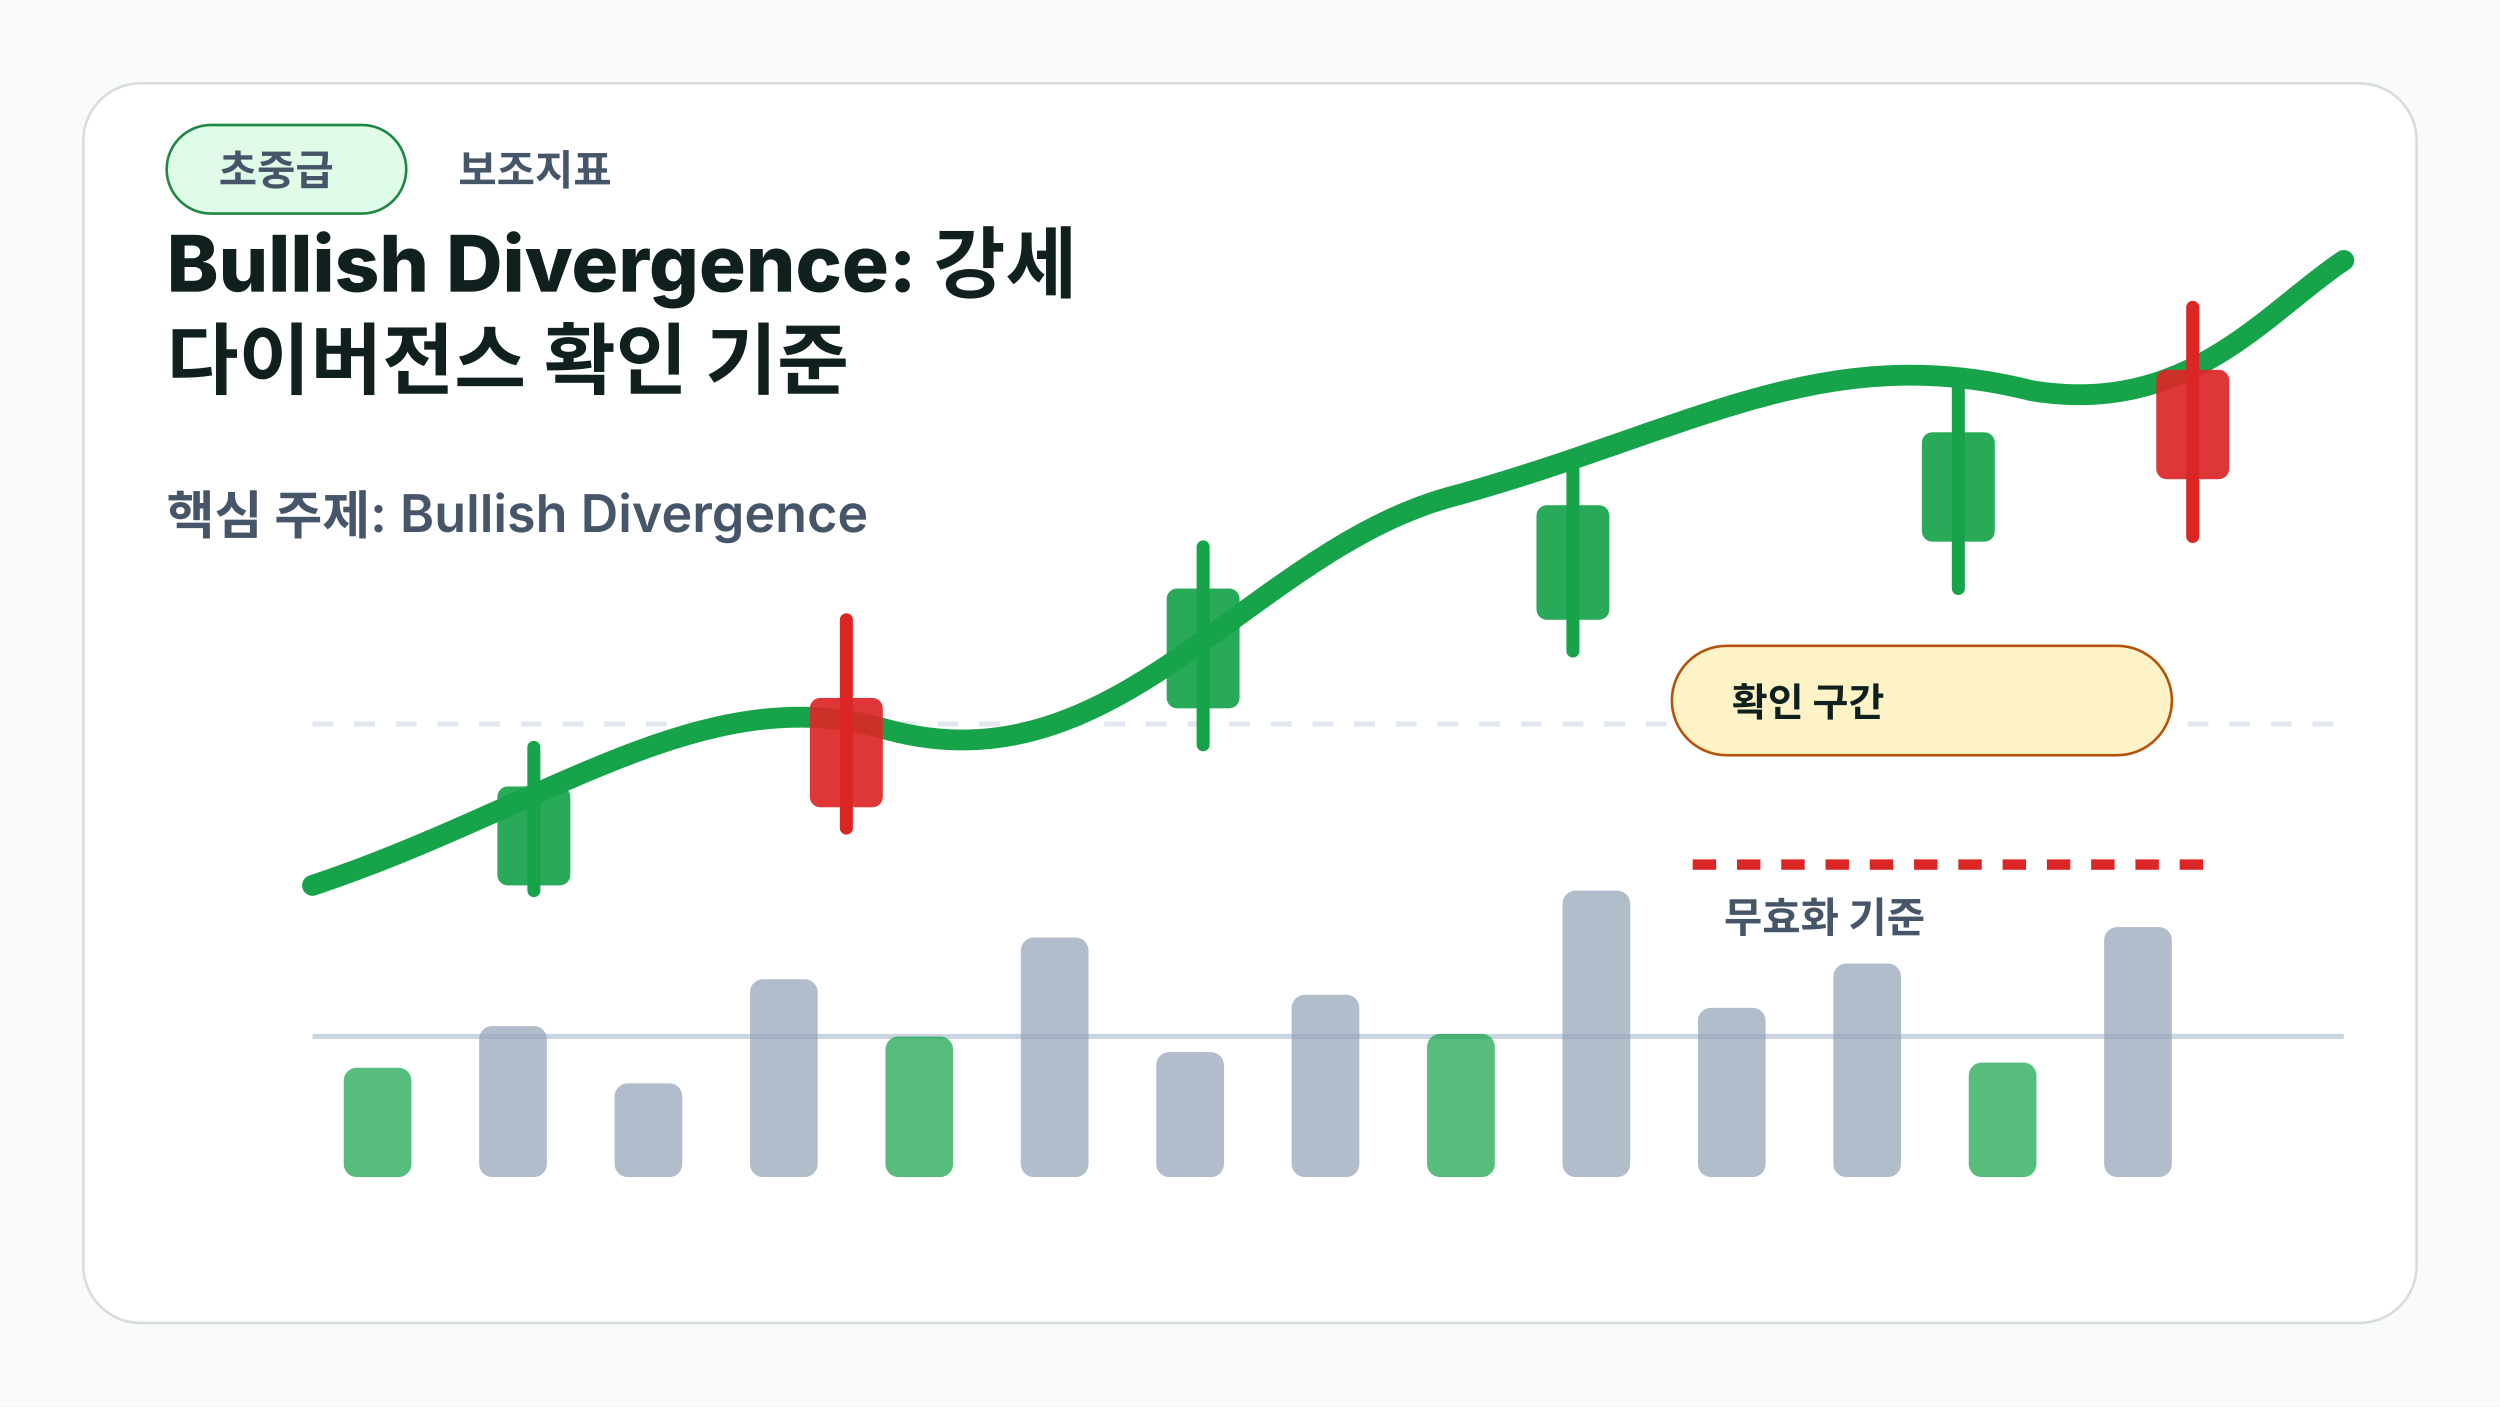
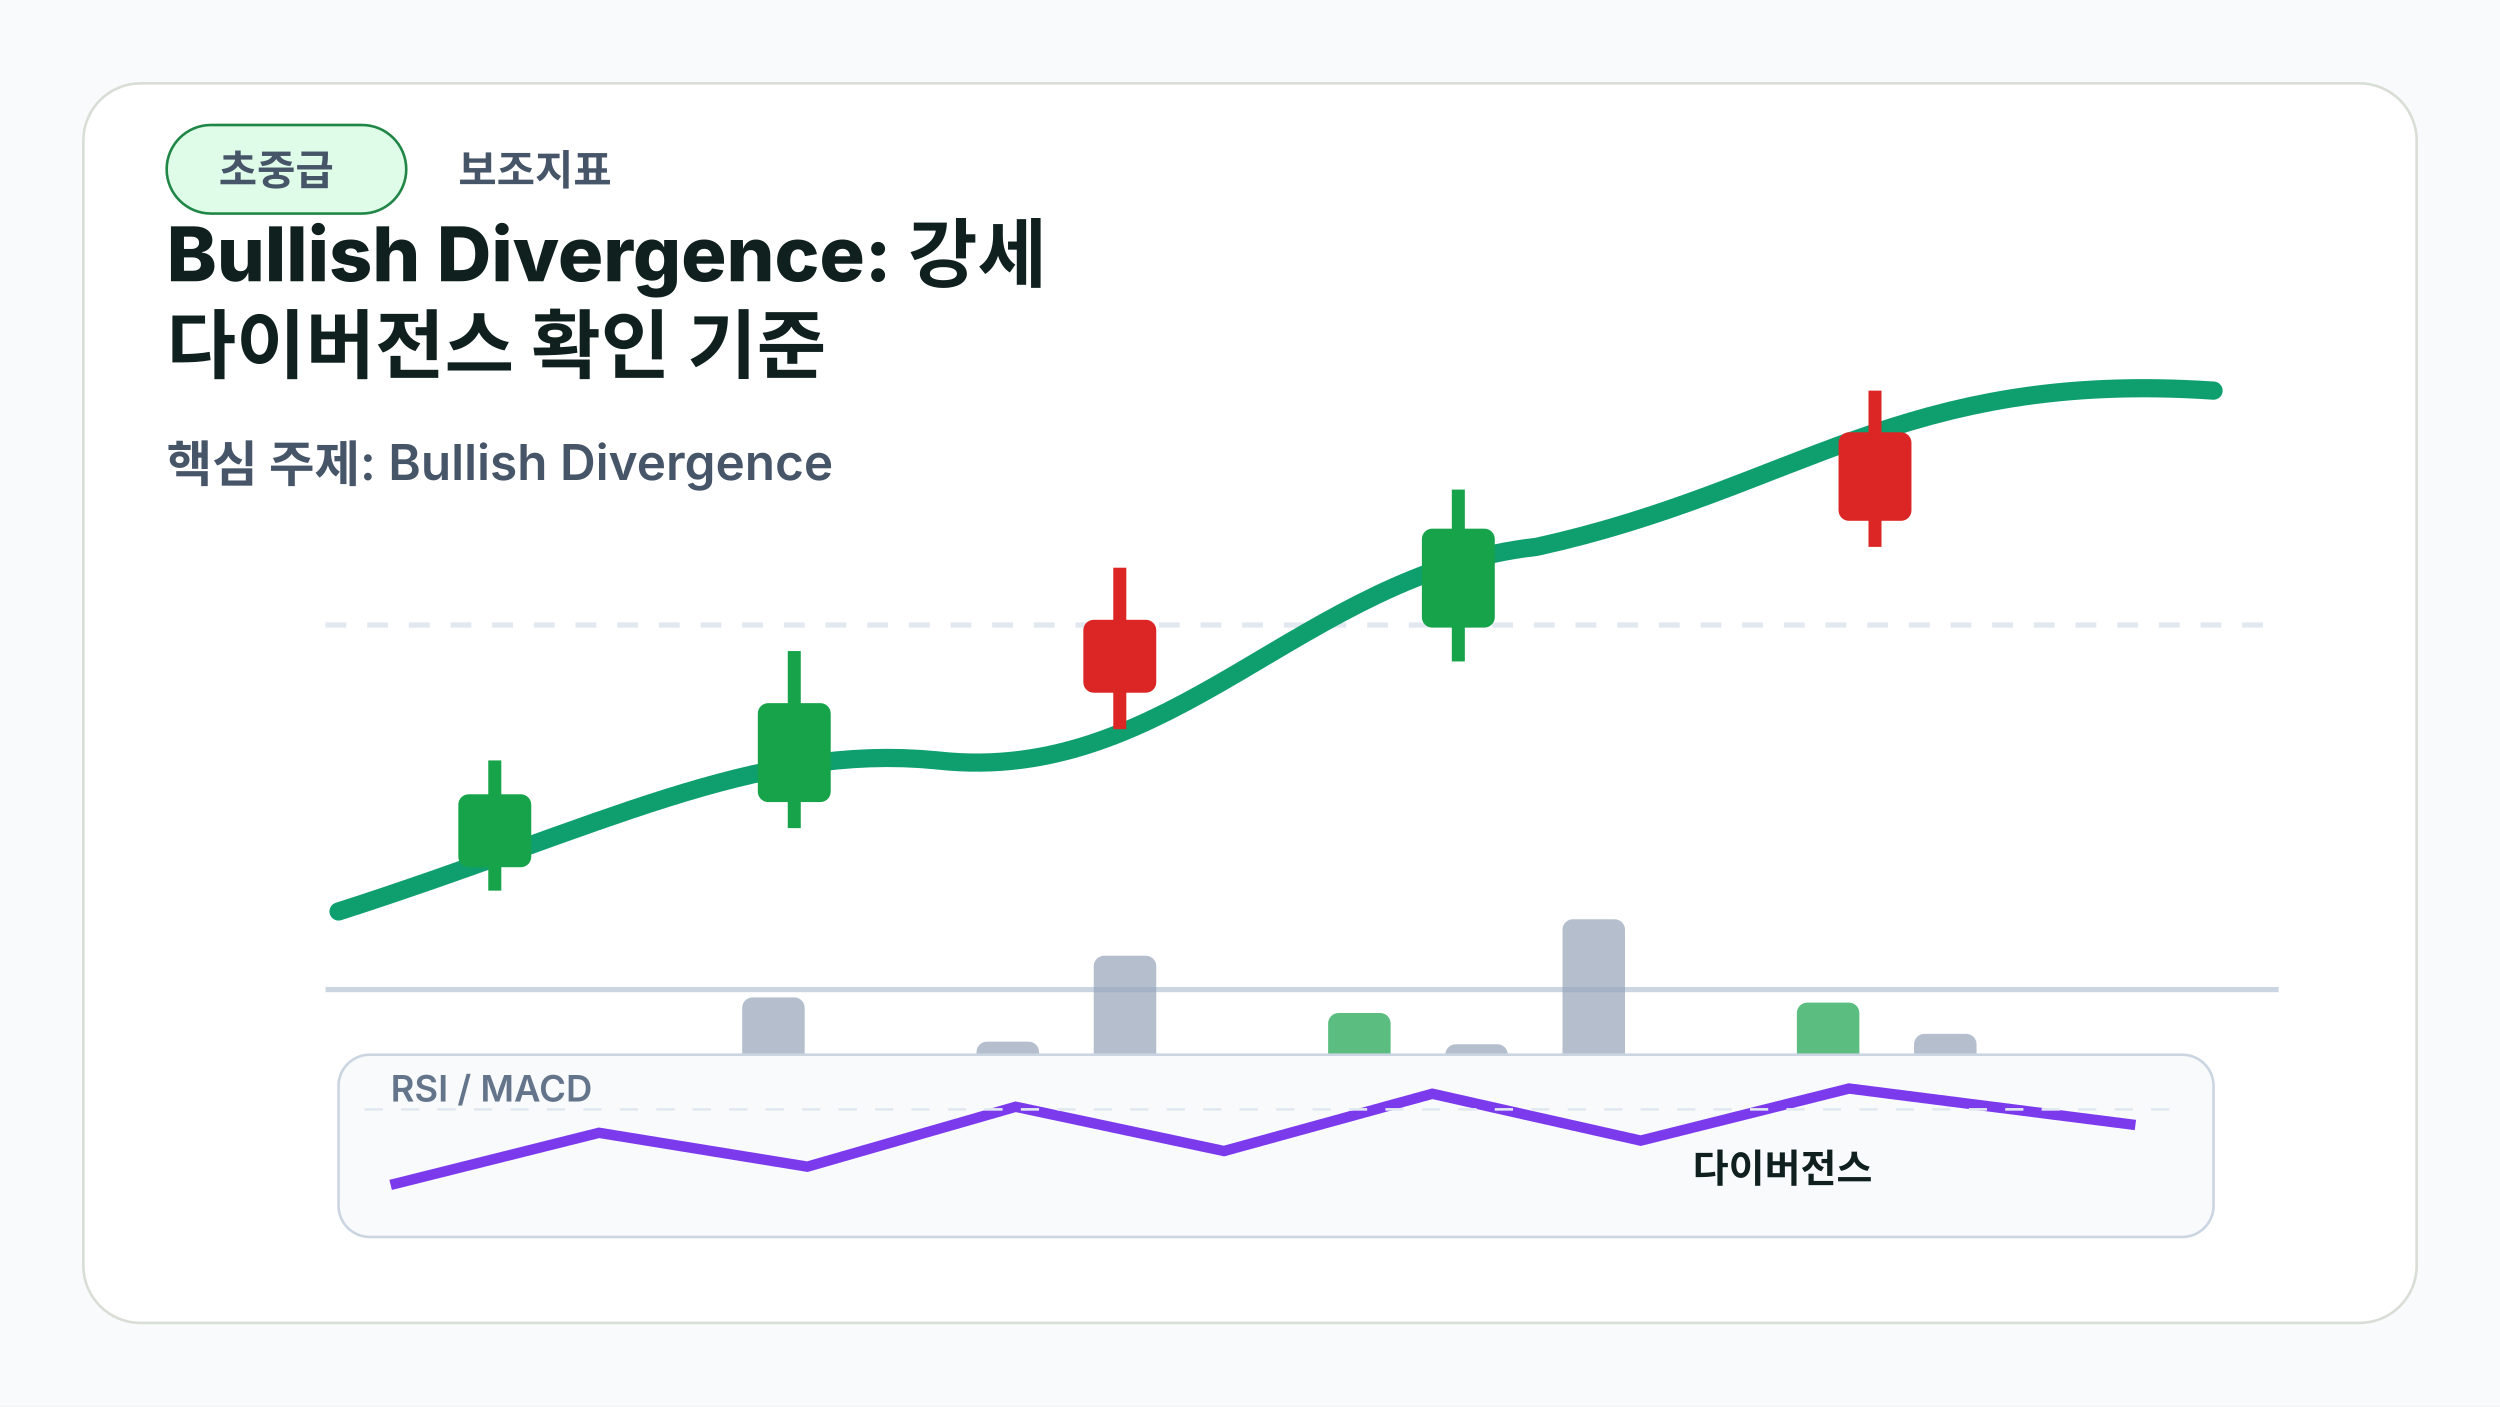
<svg xmlns="http://www.w3.org/2000/svg" width="960" height="540" viewBox="0 0 960 540" role="img" aria-labelledby="title desc">
-   <style>.title{font:800 30px system-ui,-apple-system,Segoe UI,sans-serif;fill:#10201f}.item{font:600 20px system-ui,-apple-system,Segoe UI,sans-serif;fill:#475569}.small{font:700 16px system-ui,-apple-system,Segoe UI,sans-serif;fill:#475569}.label{font:800 15px system-ui,-apple-system,Segoe UI,sans-serif;fill:#10201f}</style>
+   <style>.title{font:800 29px system-ui,-apple-system,Segoe UI,sans-serif;fill:#10201f}.item{font:600 19px system-ui,-apple-system,Segoe UI,sans-serif;fill:#475569}.small{font:700 16px system-ui,-apple-system,Segoe UI,sans-serif;fill:#475569}.label{font:800 15px system-ui,-apple-system,Segoe UI,sans-serif;fill:#10201f}.muted{font:600 14px system-ui,-apple-system,Segoe UI,sans-serif;fill:#64748b}</style>
  <rect width="960" height="540" fill="#f8fafc" />
  <rect x="32" y="32" width="896" height="476" rx="22" fill="white" stroke="#d8ded6" />
  <rect x="64" y="48" width="92" height="34" rx="17" fill="#dcfce7" stroke="#15803d" opacity="0.95" />
  <text x="84" y="71" class="small">초중급</text>
  <text x="176" y="71" class="small">보조지표</text>
-   <text x="64" y="112" class="title">Bullish Divergence: 강세</text>
-   <text x="64" y="149" class="title">다이버전스 확인 기준</text>
-   <text x="64" y="205" class="item">핵심 주제: Bullish Divergence</text>
-   <g transform="translate(0,0)">
-     <line x1="120" y1="398" x2="900" y2="398" stroke="#cbd5e1" stroke-width="2" />
-     <line x1="120" y1="278" x2="900" y2="278" stroke="#e2e8f0" stroke-width="2" stroke-dasharray="8 8" />
-     <path d="M120 340 C210 310 270 260 340 280 C430 305 480 210 560 190 C650 165 700 130 780 150 C840 160 870 120 900 100" fill="none" stroke="#16a34a" stroke-width="8" stroke-linecap="round" stroke-linejoin="round" />
-     <line x1="205" y1="287" x2="205" y2="342" stroke="#16a34a" stroke-width="5" stroke-linecap="round" />
-     <rect x="191" y="302" width="28" height="38" rx="4" fill="#16a34a" opacity="0.92" />
-     <line x1="325" y1="238" x2="325" y2="318" stroke="#dc2626" stroke-width="5" stroke-linecap="round" />
-     <rect x="311" y="268" width="28" height="42" rx="4" fill="#dc2626" opacity="0.92" />
-     <line x1="462" y1="210" x2="462" y2="286" stroke="#16a34a" stroke-width="5" stroke-linecap="round" />
-     <rect x="448" y="226" width="28" height="46" rx="4" fill="#16a34a" opacity="0.92" />
-     <line x1="604" y1="176" x2="604" y2="250" stroke="#16a34a" stroke-width="5" stroke-linecap="round" />
-     <rect x="590" y="194" width="28" height="44" rx="4" fill="#16a34a" opacity="0.92" />
-     <line x1="752" y1="146" x2="752" y2="226" stroke="#16a34a" stroke-width="5" stroke-linecap="round" />
-     <rect x="738" y="166" width="28" height="42" rx="4" fill="#16a34a" opacity="0.92" />
-     <line x1="842" y1="118" x2="842" y2="206" stroke="#dc2626" stroke-width="5" stroke-linecap="round" />
-     <rect x="828" y="142" width="28" height="42" rx="4" fill="#dc2626" opacity="0.92" />
-     <rect x="132" y="410" width="26" height="42" rx="5" fill="#16a34a" opacity="0.72" />
-     <rect x="184" y="394" width="26" height="58" rx="5" fill="#94a3b8" opacity="0.72" />
-     <rect x="236" y="416" width="26" height="36" rx="5" fill="#94a3b8" opacity="0.72" />
-     <rect x="288" y="376" width="26" height="76" rx="5" fill="#94a3b8" opacity="0.72" />
-     <rect x="340" y="398" width="26" height="54" rx="5" fill="#16a34a" opacity="0.72" />
-     <rect x="392" y="360" width="26" height="92" rx="5" fill="#94a3b8" opacity="0.72" />
-     <rect x="444" y="404" width="26" height="48" rx="5" fill="#94a3b8" opacity="0.72" />
-     <rect x="496" y="382" width="26" height="70" rx="5" fill="#94a3b8" opacity="0.72" />
-     <rect x="548" y="397" width="26" height="55" rx="5" fill="#16a34a" opacity="0.72" />
-     <rect x="600" y="342" width="26" height="110" rx="5" fill="#94a3b8" opacity="0.72" />
-     <rect x="652" y="387" width="26" height="65" rx="5" fill="#94a3b8" opacity="0.72" />
-     <rect x="704" y="370" width="26" height="82" rx="5" fill="#94a3b8" opacity="0.72" />
-     <rect x="756" y="408" width="26" height="44" rx="5" fill="#16a34a" opacity="0.72" />
-     <rect x="808" y="356" width="26" height="96" rx="5" fill="#94a3b8" opacity="0.72" />
-     <rect x="642" y="248" width="192" height="42" rx="21" fill="#fef3c7" stroke="#b45309" />
-     <text x="665" y="275" class="label">확인 구간</text>
-     <line x1="650" y1="332" x2="852" y2="332" stroke="#dc2626" stroke-width="4" stroke-dasharray="9 8" />
-     <text x="662" y="358" class="small">무효화 기준</text>
+   <text x="64" y="108" class="title">Bullish Divergence: 강세</text>
+   <text x="64" y="143" class="title">다이버전스 확인 기준</text>
+   <text x="64" y="185" class="item">핵심 주제: Bullish Divergence</text>
+   <g>
+     <line x1="125" y1="380" x2="875" y2="380" stroke="#cbd5e1" stroke-width="2" />
+     <line x1="125" y1="240" x2="875" y2="240" stroke="#e2e8f0" stroke-width="2" stroke-dasharray="8 8" />
+     <path d="M130 350 C230 318 290 285 360 292 C450 302 500 220 590 210 C690 188 730 142 850 150" fill="none" stroke="#0f9f6e" stroke-width="7" stroke-linecap="round" />
+     <line x1="190" y1="342" x2="190" y2="292" stroke="#16a34a" stroke-width="5" />
+     <rect x="176" y="305" width="28" height="28" rx="4" fill="#16a34a" />
+     <line x1="305" y1="318" x2="305" y2="250" stroke="#16a34a" stroke-width="5" />
+     <rect x="291" y="270" width="28" height="38" rx="4" fill="#16a34a" />
+     <line x1="430" y1="280" x2="430" y2="218" stroke="#dc2626" stroke-width="5" />
+     <rect x="416" y="238" width="28" height="28" rx="4" fill="#dc2626" />
+     <line x1="560" y1="254" x2="560" y2="188" stroke="#16a34a" stroke-width="5" />
+     <rect x="546" y="203" width="28" height="38" rx="4" fill="#16a34a" />
+     <line x1="720" y1="210" x2="720" y2="150" stroke="#dc2626" stroke-width="5" />
+     <rect x="706" y="166" width="28" height="34" rx="4" fill="#dc2626" />
+     <rect x="150" y="421" width="24" height="34" rx="4" fill="#16a34a" opacity=".7" />
+     <rect x="195" y="411" width="24" height="44" rx="4" fill="#94a3b8" opacity=".7" />
+     <rect x="240" y="417" width="24" height="38" rx="4" fill="#94a3b8" opacity=".7" />
+     <rect x="285" y="383" width="24" height="72" rx="4" fill="#94a3b8" opacity=".7" />
+     <rect x="330" y="410" width="24" height="45" rx="4" fill="#16a34a" opacity=".7" />
+     <rect x="375" y="400" width="24" height="55" rx="4" fill="#94a3b8" opacity=".7" />
+     <rect x="420" y="367" width="24" height="88" rx="4" fill="#94a3b8" opacity=".7" />
+     <rect x="465" y="413" width="24" height="42" rx="4" fill="#94a3b8" opacity=".7" />
+     <rect x="510" y="389" width="24" height="66" rx="4" fill="#16a34a" opacity=".7" />
+     <rect x="555" y="401" width="24" height="54" rx="4" fill="#94a3b8" opacity=".7" />
+     <rect x="600" y="353" width="24" height="102" rx="4" fill="#94a3b8" opacity=".7" />
+     <rect x="645" y="409" width="24" height="46" rx="4" fill="#94a3b8" opacity=".7" />
+     <rect x="690" y="385" width="24" height="70" rx="4" fill="#16a34a" opacity=".7" />
+     <rect x="735" y="397" width="24" height="58" rx="4" fill="#94a3b8" opacity=".7" />
+     <rect x="130" y="405" width="720" height="70" rx="12" fill="#f8fafc" stroke="#cbd5e1" />
+     <polyline points="150,455 230,435 310,448 390,425 470,442 550,420 630,438 710,418 820,432" fill="none" stroke="#7c3aed" stroke-width="4" />
+     <line x1="140" y1="426" x2="840" y2="426" stroke="#e2e8f0" stroke-dasharray="7 7" />
+     <text x="150" y="423" class="muted">RSI / MACD</text>
+     <text x="650" y="454" class="label">다이버전스</text>
  </g>
</svg>
